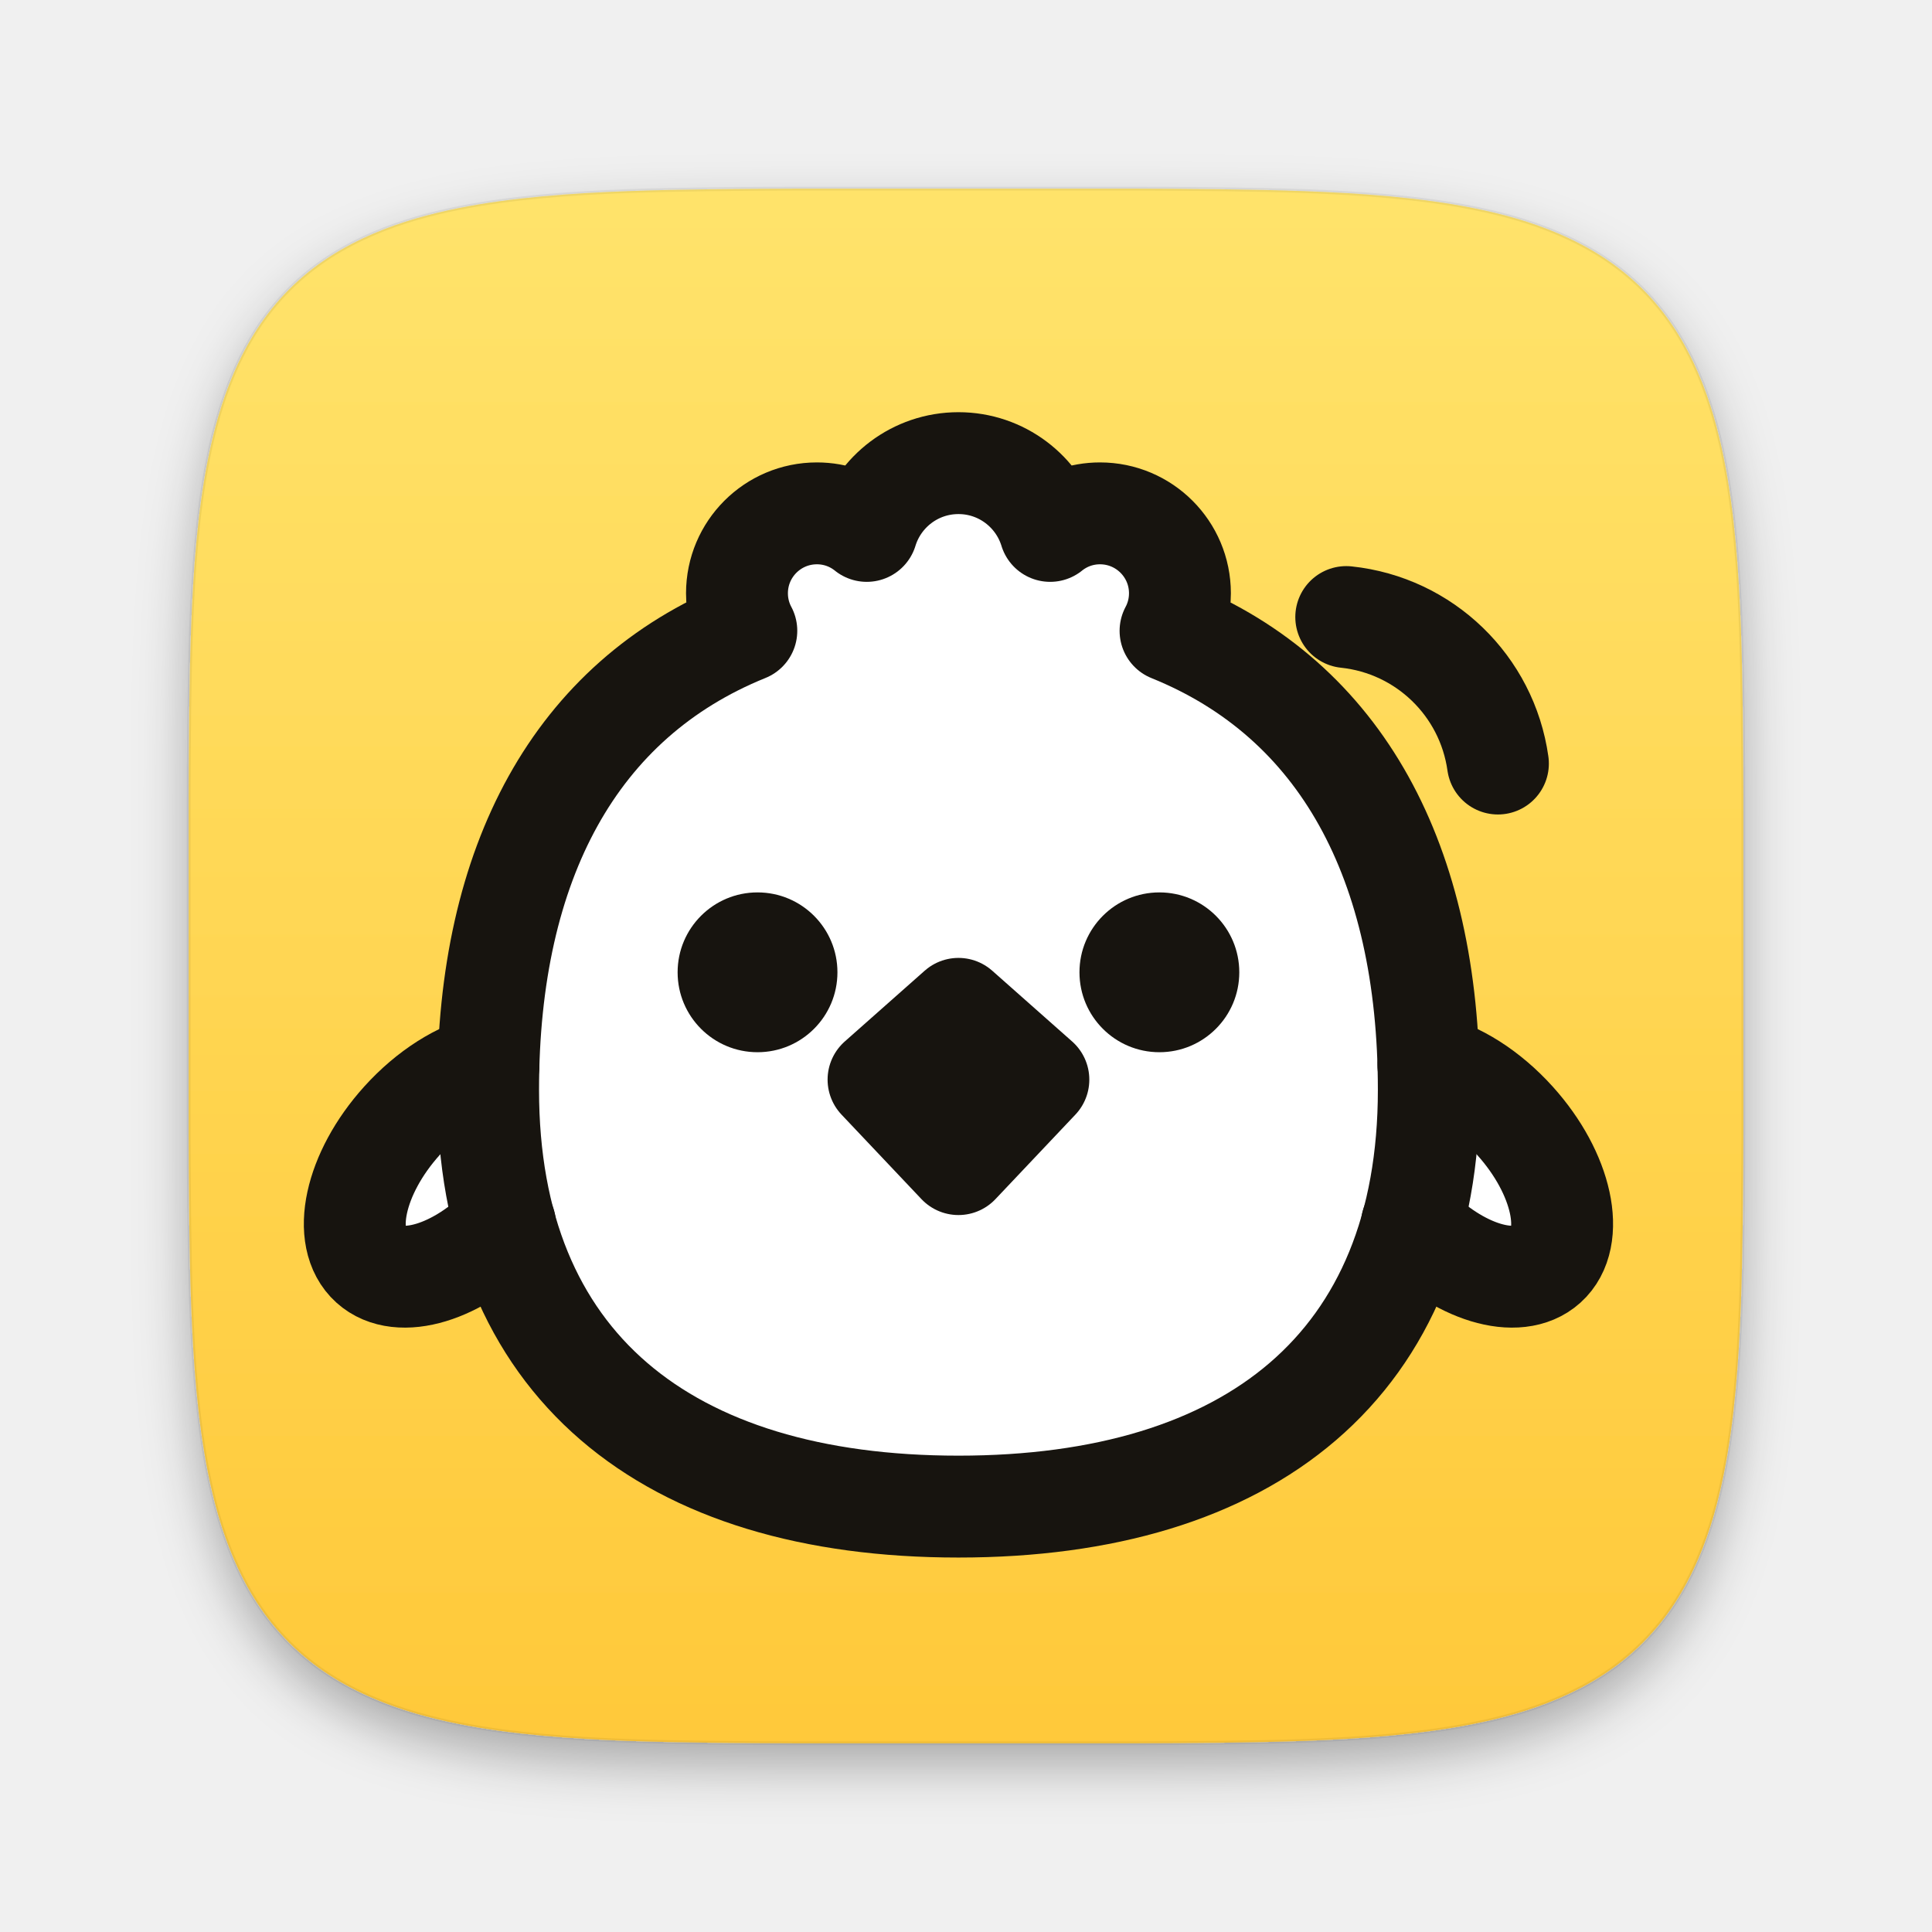
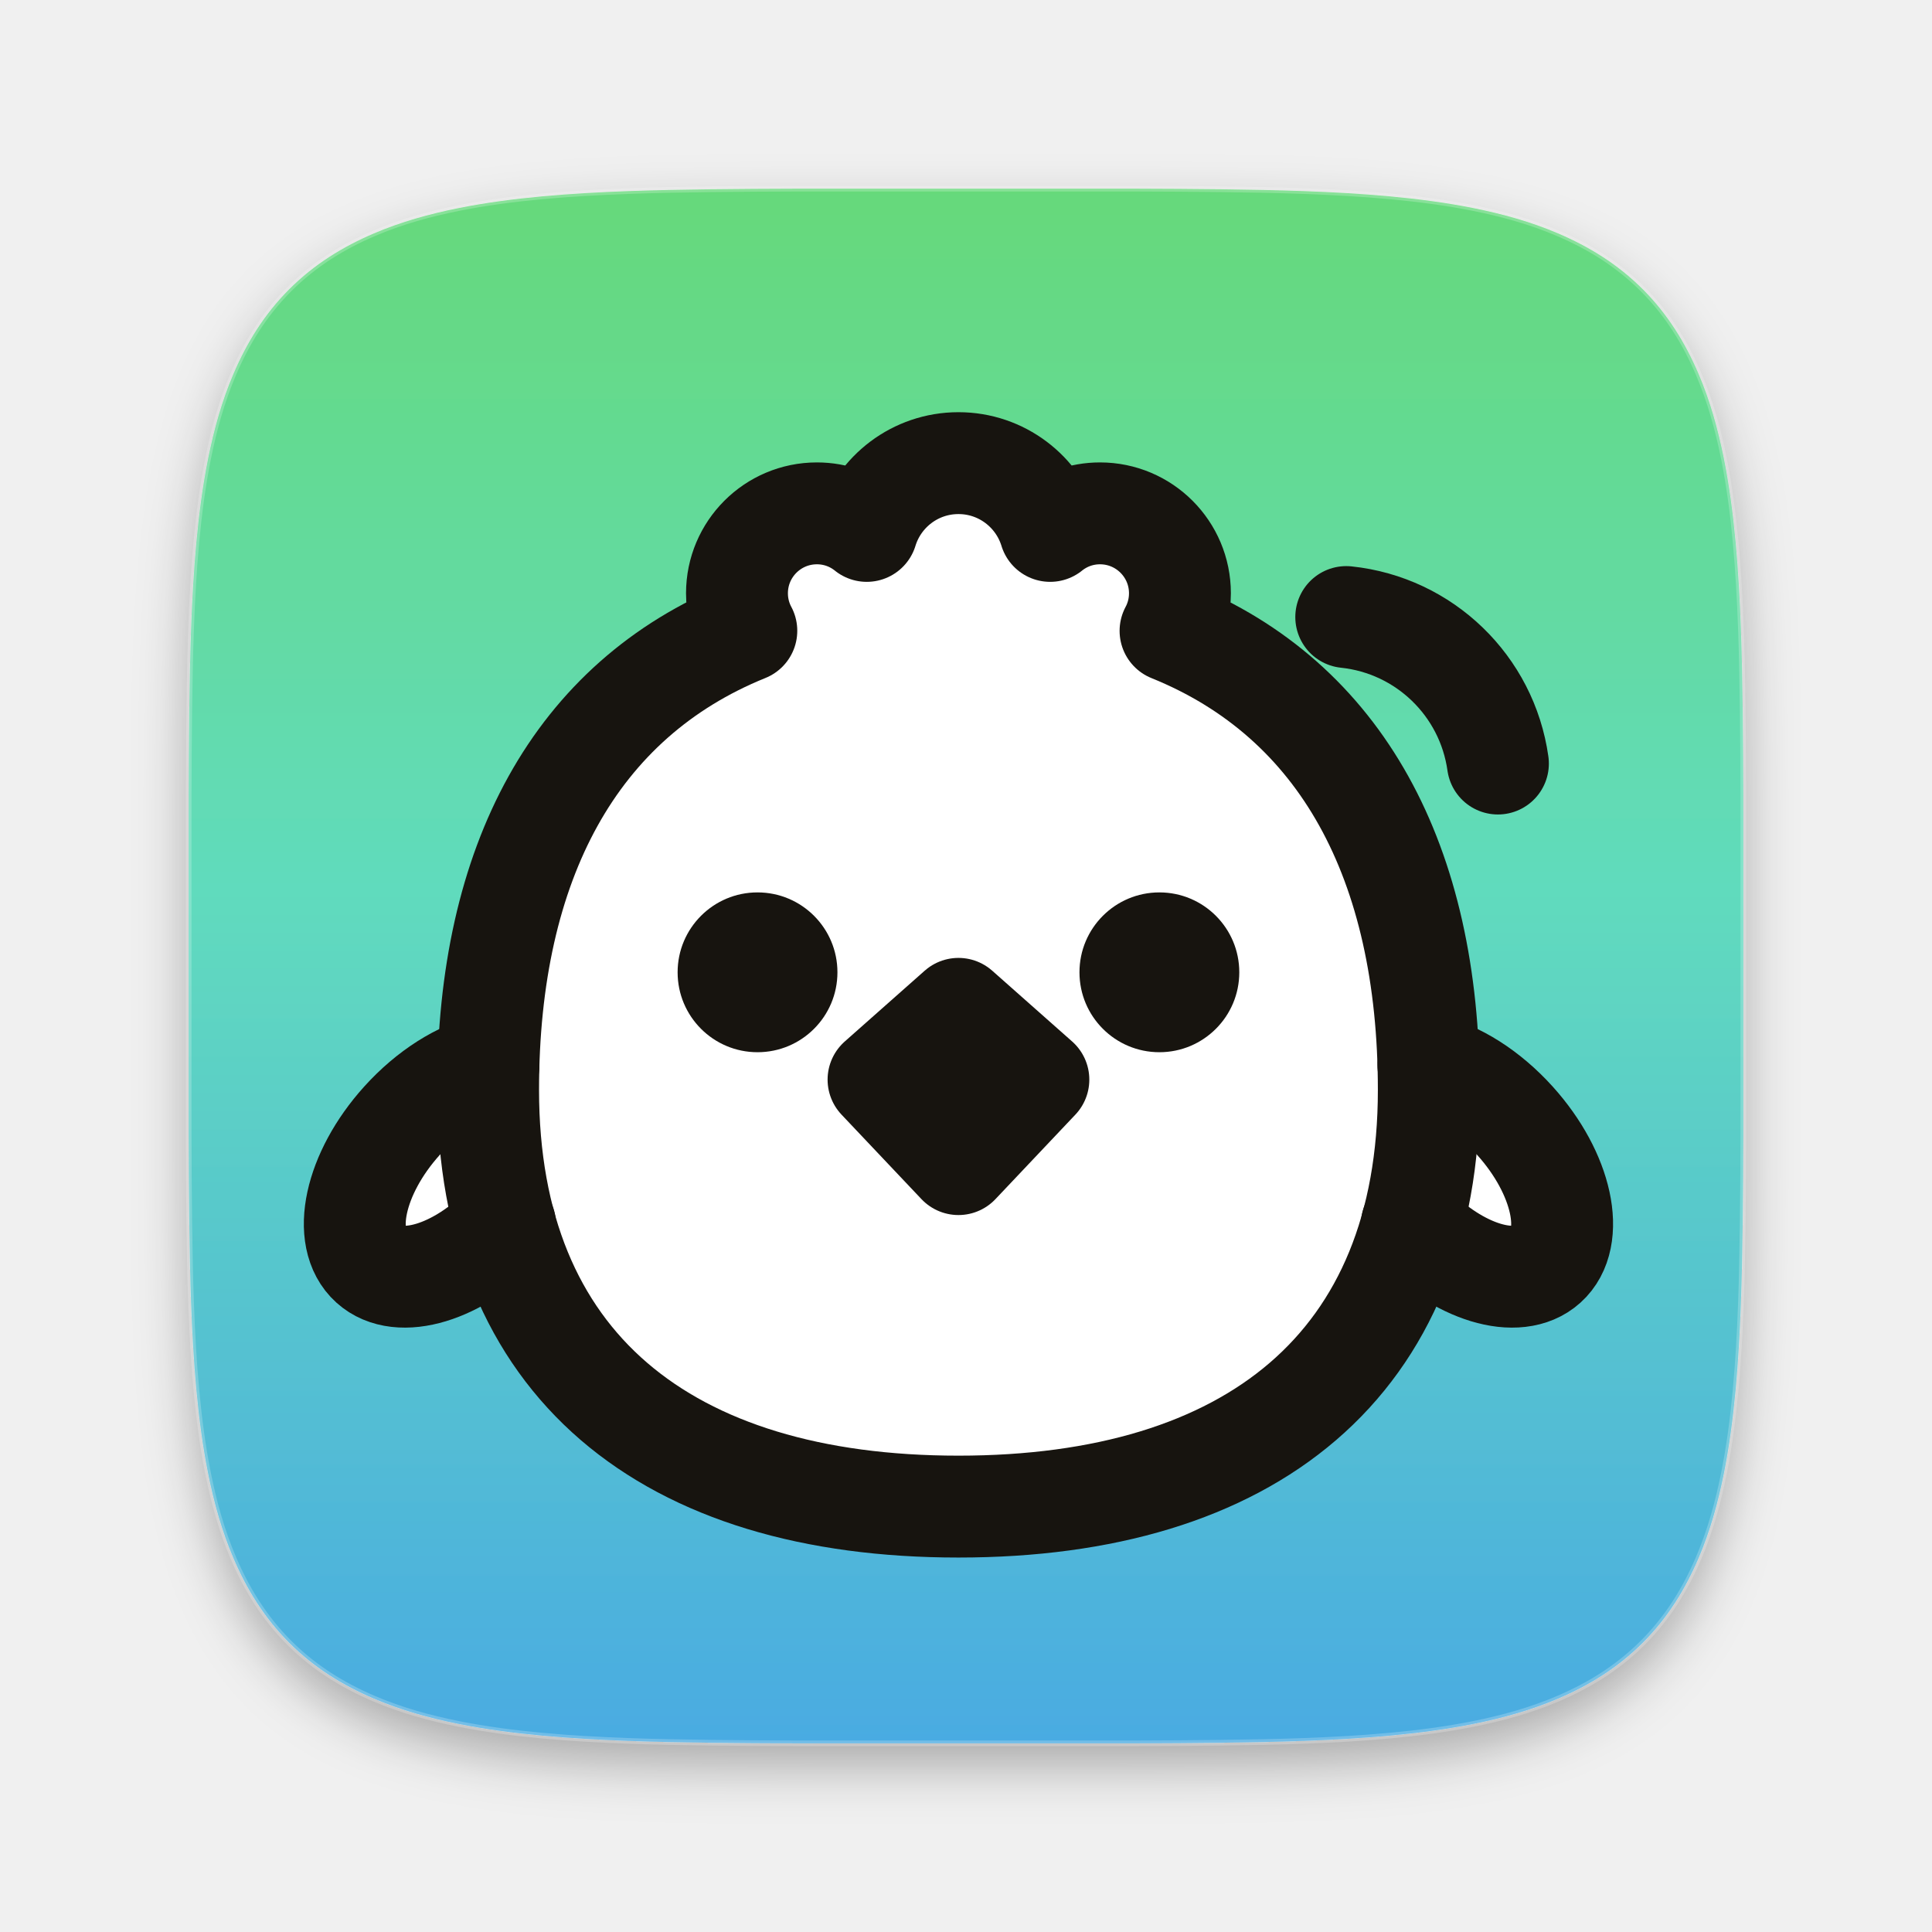
<svg xmlns="http://www.w3.org/2000/svg" viewBox="0 0 1024 1024" width="1024" height="1024">
  <defs>
    <filter id="tile-shadow" x="-20%" y="-20%" width="140%" height="140%">
      <feGaussianBlur in="SourceAlpha" stdDeviation="14" />
      <feOffset dy="12" />
      <feComponentTransfer>
        <feFuncA type="linear" slope=".3" />
      </feComponentTransfer>
      <feMerge>
        <feMergeNode />
        <feMergeNode in="SourceGraphic" />
      </feMerge>
    </filter>
-     <linearGradient id="tile-bg" x1="0" y1="0" x2="0" y2="1">
-       <stop offset="0" stop-color="#ffe36b" />
-       <stop offset="1" stop-color="#ffc93a" />
+     <linearGradient id="tile-bg" gradientUnits="userSpaceOnUse" x1="512" y1="100" x2="512" y2="924">
+       <stop offset="0" stop-color="#66d97a" />
+       <stop offset="0.45" stop-color="#61dbbd" />
+       <stop offset="1" stop-color="#4aabe2" />
    </linearGradient>
  </defs>
  <g id="tile">
    <path d="M924 512C924 483.3 924 452.4 924 422.3C923.9 392.7 923.7 360 922.7 332.7C921.6 303 919.4 271.4 913.7 243C910.6 227.6 906.5 212.7 900.3 198.2C893.3 181.8 884 166.6 870.7 153.3C857.4 140 842.2 130.7 825.8 123.7C811.3 117.5 796.4 113.4 781 110.3C752.6 104.6 721 102.4 691.3 101.3C664 100.3 631.3 100.1 601.7 100C571.6 100 540.7 100 512 100C483.3 100 452.4 100 422.3 100C392.7 100.1 360 100.3 332.7 101.3C303 102.4 271.4 104.6 243 110.3C227.6 113.4 212.7 117.5 198.2 123.7C181.8 130.7 166.6 140 153.3 153.3C140 166.6 130.7 181.8 123.7 198.2C117.5 212.7 113.4 227.6 110.3 243C104.6 271.4 102.4 303 101.3 332.7C100.3 360 100.1 392.7 100 422.3C100 452.4 100 483.3 100 512C100 540.7 100 571.6 100 601.7C100.1 631.3 100.3 664 101.3 691.3C102.4 721 104.6 752.6 110.3 781C113.4 796.4 117.5 811.3 123.7 825.8C130.7 842.2 140 857.4 153.3 870.7C166.6 884 181.8 893.3 198.2 900.3C212.7 906.5 227.6 910.6 243 913.7C271.4 919.4 303 921.6 332.7 922.7C360 923.7 392.7 923.9 422.3 924C452.4 924 483.3 924 512 924C540.7 924 571.6 924 601.7 924C631.3 923.9 664 923.7 691.3 922.7C721 921.6 752.6 919.4 781 913.7C796.4 910.6 811.3 906.5 825.8 900.3C842.2 893.3 857.4 884 870.7 870.7C884 857.4 893.3 842.2 900.3 825.8C906.5 811.3 910.6 796.4 913.7 781C919.4 752.6 921.6 721 922.7 691.3C923.7 664 923.9 631.3 924 601.7C924 571.6 924 540.7 924 512Z" fill="url(#tile-bg)" filter="url(#tile-shadow)" />
-     <path d="M924 512C924 483.3 924 452.4 924 422.3C923.9 392.7 923.7 360 922.7 332.7C921.6 303 919.4 271.4 913.7 243C910.6 227.6 906.5 212.7 900.3 198.2C893.3 181.8 884 166.6 870.7 153.3C857.4 140 842.2 130.7 825.8 123.7C811.3 117.5 796.4 113.4 781 110.3C752.6 104.6 721 102.4 691.3 101.3C664 100.3 631.3 100.1 601.7 100C571.6 100 540.7 100 512 100C483.3 100 452.4 100 422.3 100C392.7 100.1 360 100.3 332.7 101.3C303 102.4 271.4 104.6 243 110.3C227.6 113.4 212.7 117.5 198.2 123.7C181.8 130.7 166.6 140 153.3 153.3C140 166.6 130.7 181.8 123.7 198.2C117.5 212.7 113.4 227.6 110.3 243C104.6 271.4 102.4 303 101.3 332.7C100.3 360 100.1 392.7 100 422.3C100 452.4 100 483.3 100 512C100 540.7 100 571.6 100 601.7C100.1 631.3 100.3 664 101.3 691.3C102.4 721 104.6 752.6 110.3 781C113.4 796.4 117.5 811.3 123.7 825.8C130.7 842.2 140 857.4 153.3 870.7C166.6 884 181.8 893.3 198.2 900.3C212.7 906.5 227.6 910.6 243 913.7C271.4 919.4 303 921.6 332.7 922.7C360 923.7 392.7 923.9 422.3 924C452.4 924 483.3 924 512 924C540.7 924 571.6 924 601.7 924C631.3 923.9 664 923.7 691.3 922.7C721 921.6 752.6 919.4 781 913.7C796.4 910.6 811.3 906.5 825.8 900.3C842.2 893.3 857.4 884 870.7 870.7C884 857.4 893.3 842.2 900.3 825.8C906.5 811.3 910.6 796.4 913.7 781C919.4 752.6 921.6 721 922.7 691.3C923.7 664 923.9 631.3 924 601.7C924 571.6 924 540.7 924 512Z" fill="none" stroke="#000" stroke-opacity="0.06" stroke-width="2" />
+     <path d="M924 512C924 483.3 924 452.4 924 422.3C923.9 392.7 923.7 360 922.7 332.7C921.6 303 919.4 271.4 913.7 243C910.6 227.6 906.5 212.7 900.3 198.2C893.3 181.8 884 166.6 870.7 153.3C857.4 140 842.2 130.7 825.8 123.7C811.3 117.5 796.4 113.4 781 110.3C752.6 104.6 721 102.4 691.3 101.3C664 100.3 631.3 100.1 601.7 100C571.6 100 540.7 100 512 100C483.3 100 452.4 100 422.3 100C392.7 100.1 360 100.3 332.7 101.3C303 102.4 271.4 104.6 243 110.3C227.6 113.4 212.7 117.5 198.2 123.7C181.8 130.7 166.6 140 153.3 153.3C140 166.6 130.7 181.8 123.7 198.2C117.5 212.7 113.4 227.6 110.3 243C104.6 271.4 102.4 303 101.3 332.7C100.3 360 100.1 392.7 100 422.3C100 452.4 100 483.3 100 512C100 540.7 100 571.6 100 601.7C100.1 631.3 100.3 664 101.3 691.3C102.4 721 104.6 752.6 110.3 781C113.4 796.4 117.5 811.3 123.7 825.8C130.7 842.2 140 857.4 153.3 870.7C166.6 884 181.8 893.3 198.2 900.3C212.7 906.5 227.6 910.6 243 913.7C271.4 919.4 303 921.6 332.7 922.7C360 923.7 392.7 923.9 422.3 924C452.4 924 483.3 924 512 924C540.7 924 571.6 924 601.7 924C631.3 923.9 664 923.7 691.3 922.7C721 921.6 752.6 919.4 781 913.7C796.4 910.6 811.3 906.5 825.8 900.3C842.2 893.3 857.4 884 870.7 870.7C884 857.4 893.3 842.2 900.3 825.8C906.5 811.3 910.6 796.4 913.7 781C919.4 752.6 921.6 721 922.7 691.3C923.7 664 923.9 631.3 924 601.7C924 571.6 924 540.7 924 512Z" fill="none" stroke="#ffffff" stroke-opacity="0.22" stroke-width="3" />
  </g>
  <g id="chick">
    <path id="chick-fill" d="M556.6 281.39C563.83 275.56 573.02 272.09 583.03 272.09C606.43 272.09 625.39 291.06 625.39 314.45C625.39 321.65 623.59 328.44 620.41 334.37C707.69 369.65 753.83 450.81 756.98 564.57C771.83 567.89 788.75 578.26 803.02 594.11C828.07 621.93 835.49 656.08 819.59 670.39C804.29 684.17 772.94 674.53 748.3 648.91C721.54 747.88 634.95 798.53 508 798.53C381.05 798.53 294.46 747.88 267.7 648.91C243.06 674.53 211.71 684.17 196.41 670.39C180.51 656.08 187.93 621.93 212.98 594.11C227.25 578.26 244.17 567.89 259.02 564.57C262.17 450.81 308.31 369.64 395.57 334.32C392.4 328.4 390.61 321.63 390.61 314.45C390.61 291.06 409.57 272.09 432.97 272.09C442.98 272.09 452.17 275.56 459.4 281.39C465.77 260.59 485.12 245.47 508 245.47C530.88 245.47 550.23 260.59 556.6 281.39Z" fill="#ffffff" />
    <g id="chick-line" fill="none" stroke="#17140f" stroke-width="54" stroke-linecap="round" stroke-linejoin="round">
      <path id="chick-outline" d="M556.6 281.39C563.83 275.56 573.02 272.09 583.03 272.09C606.43 272.09 625.39 291.06 625.39 314.45C625.39 321.65 623.59 328.44 620.41 334.37C711.03 371 757.3 457.09 757.3 577.67C757.3 723.44 662.57 798.53 508 798.53C353.43 798.53 258.7 723.44 258.7 577.67C258.7 457.09 304.97 371 395.57 334.32C392.4 328.4 390.61 321.63 390.61 314.45C390.61 291.06 409.57 272.09 432.97 272.09C442.98 272.09 452.17 275.56 459.4 281.39C465.77 260.59 485.12 245.47 508 245.47C530.88 245.47 550.23 260.59 556.6 281.39Z" />
      <path id="chick-wings" d="M267.7 648.91C243.06 674.53 211.71 684.17 196.41 670.39C180.51 656.08 187.93 621.93 212.98 594.11C227.22 578.3 244.09 567.94 258.91 564.59M757.09 564.59C771.91 567.94 788.78 578.3 803.02 594.11C828.07 621.93 835.49 656.08 819.59 670.39C804.29 684.17 772.94 674.53 748.3 648.91" />
      <path id="chick-beak" d="M508 534.71L550.36 572.22L508 617L465.64 572.22Z" fill="#17140f" />
    </g>
    <path id="chick-eyes" d="M443.86 515.34C443.86 538.74 424.9 557.7 401.5 557.7C378.11 557.7 359.15 538.74 359.15 515.34C359.15 491.95 378.11 472.99 401.5 472.99C424.9 472.99 443.86 491.95 443.86 515.34ZM656.85 515.34C656.85 538.74 637.89 557.7 614.5 557.7C591.1 557.7 572.14 538.74 572.14 515.34C572.14 491.95 591.1 472.99 614.5 472.99C637.89 472.99 656.85 491.95 656.85 515.34Z" fill="#17140f" />
    <g id="chick-arcs" fill="none" stroke="#17140f" stroke-width="54" stroke-linecap="round">
      <path d="M713.54 327.05C754.98 331.41 788.13 363.42 793.93 404.69" />
    </g>
  </g>
</svg>
